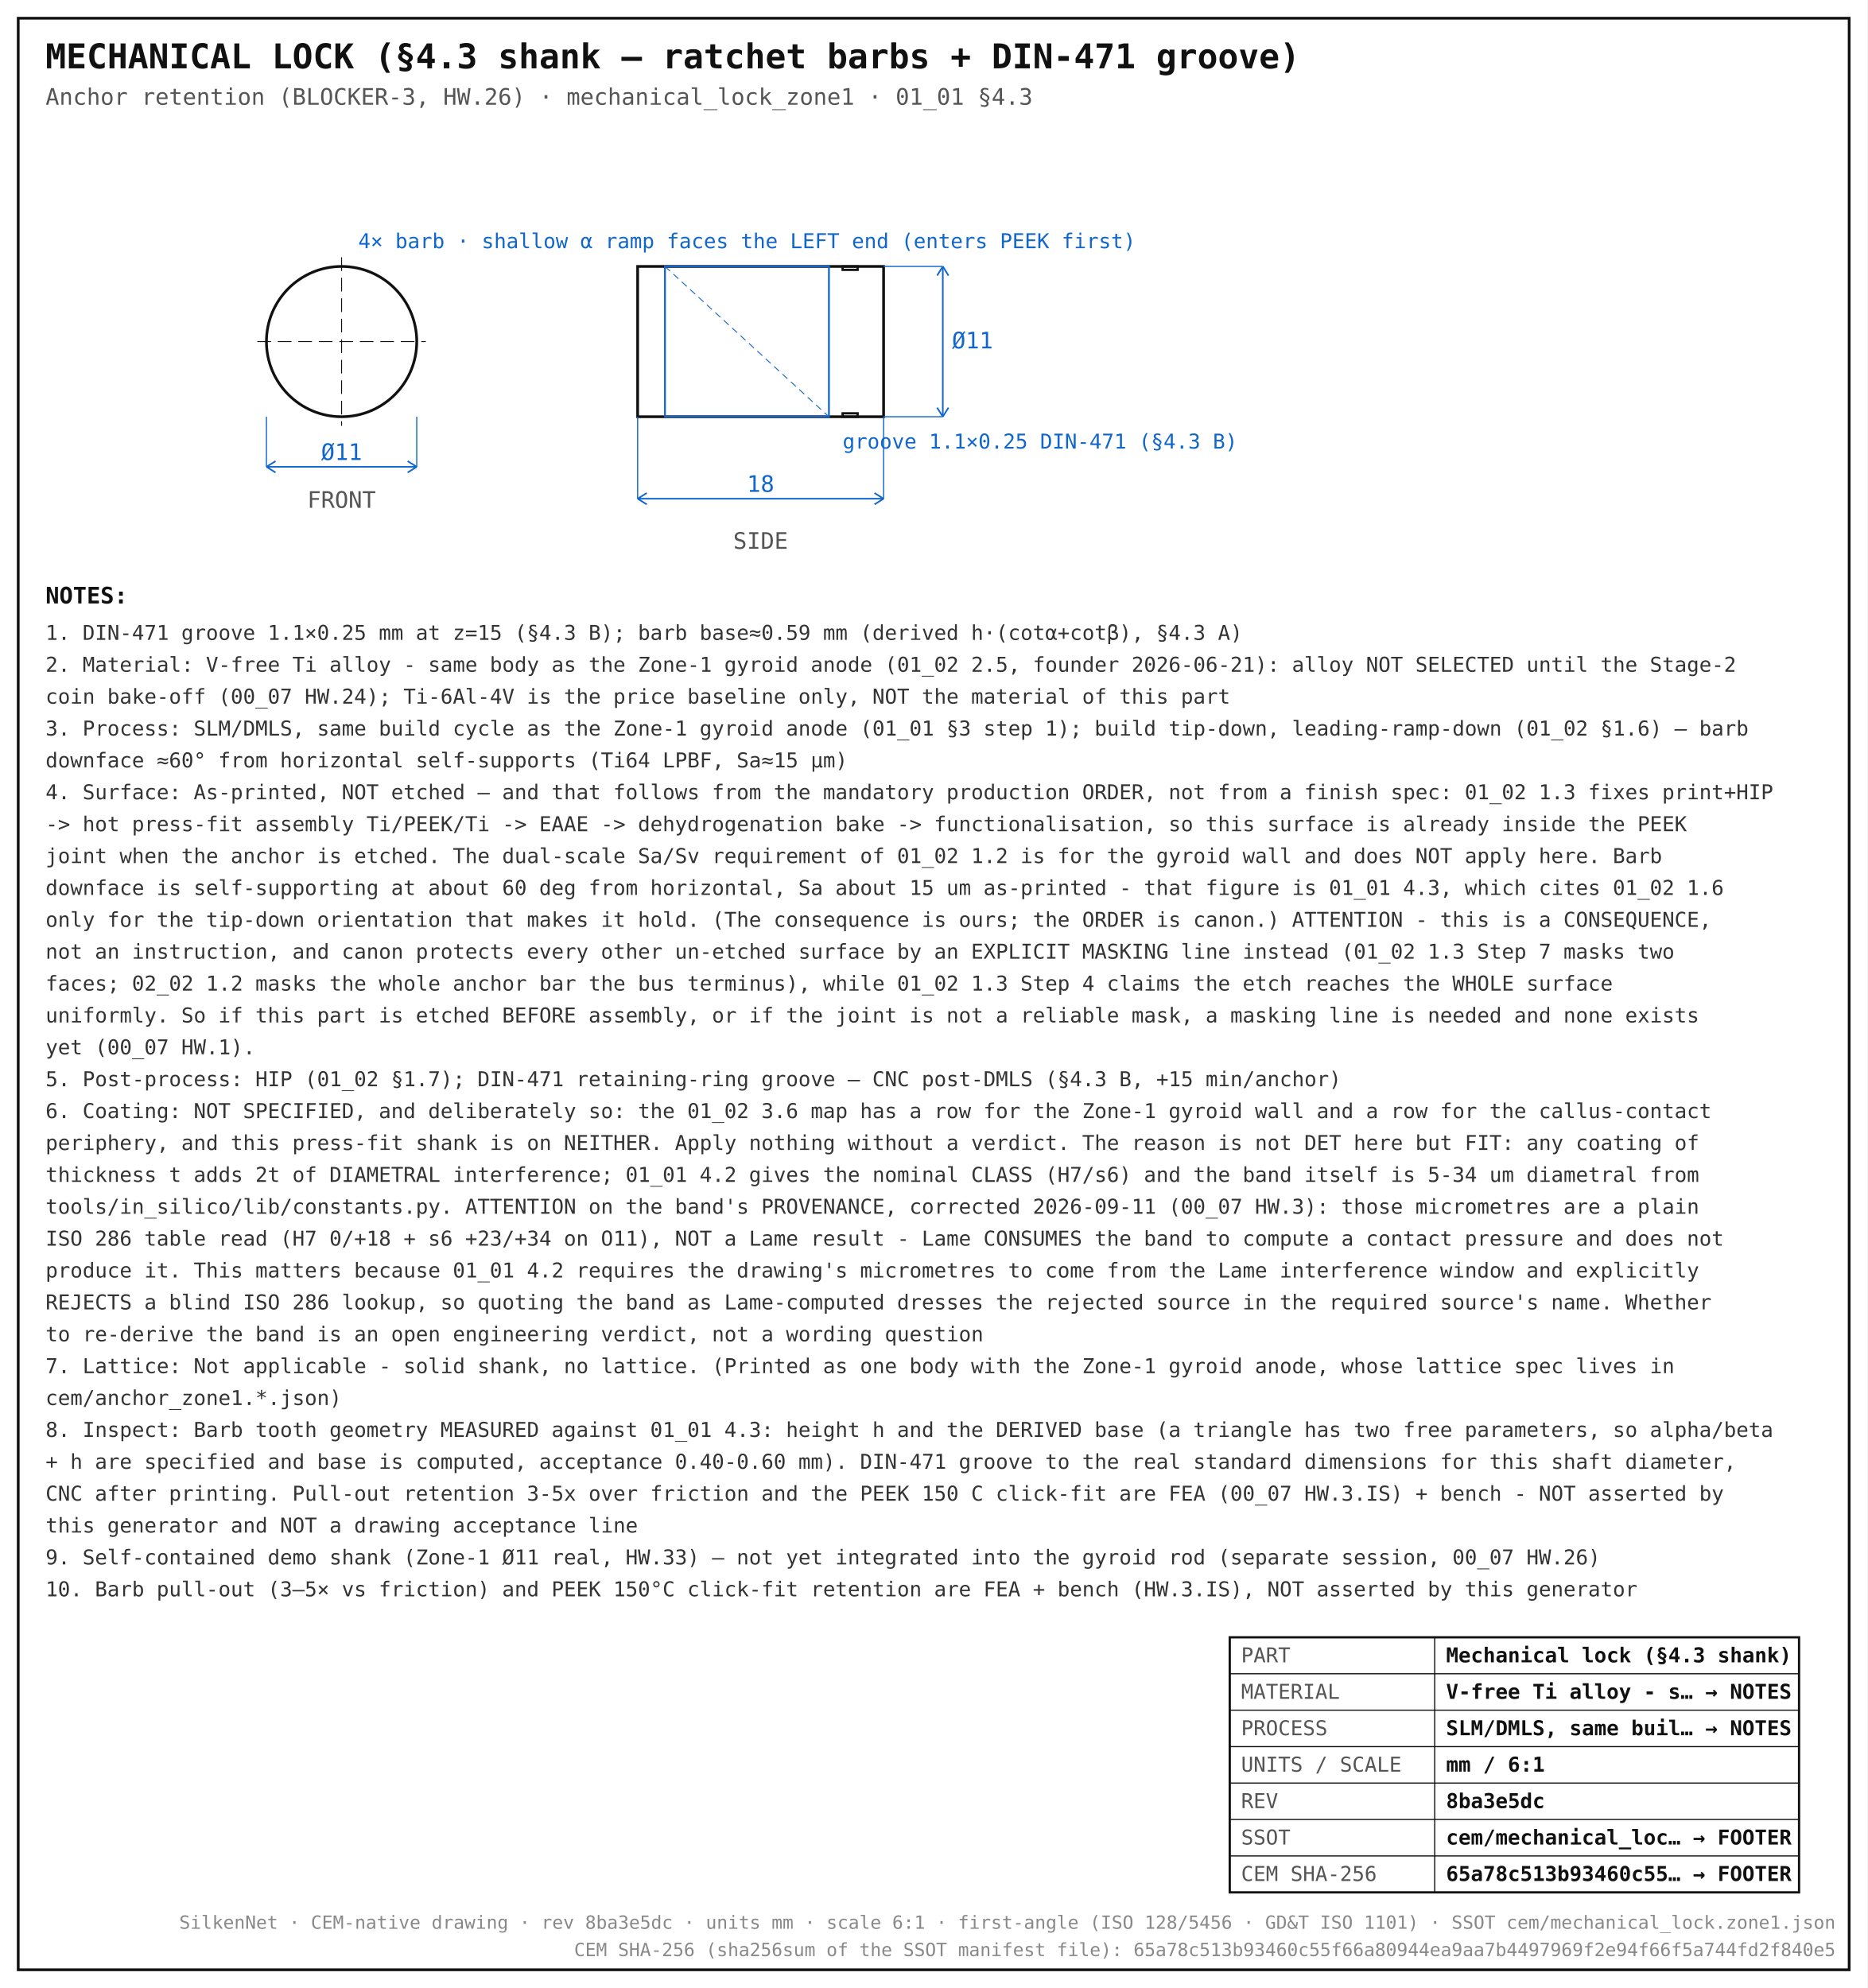
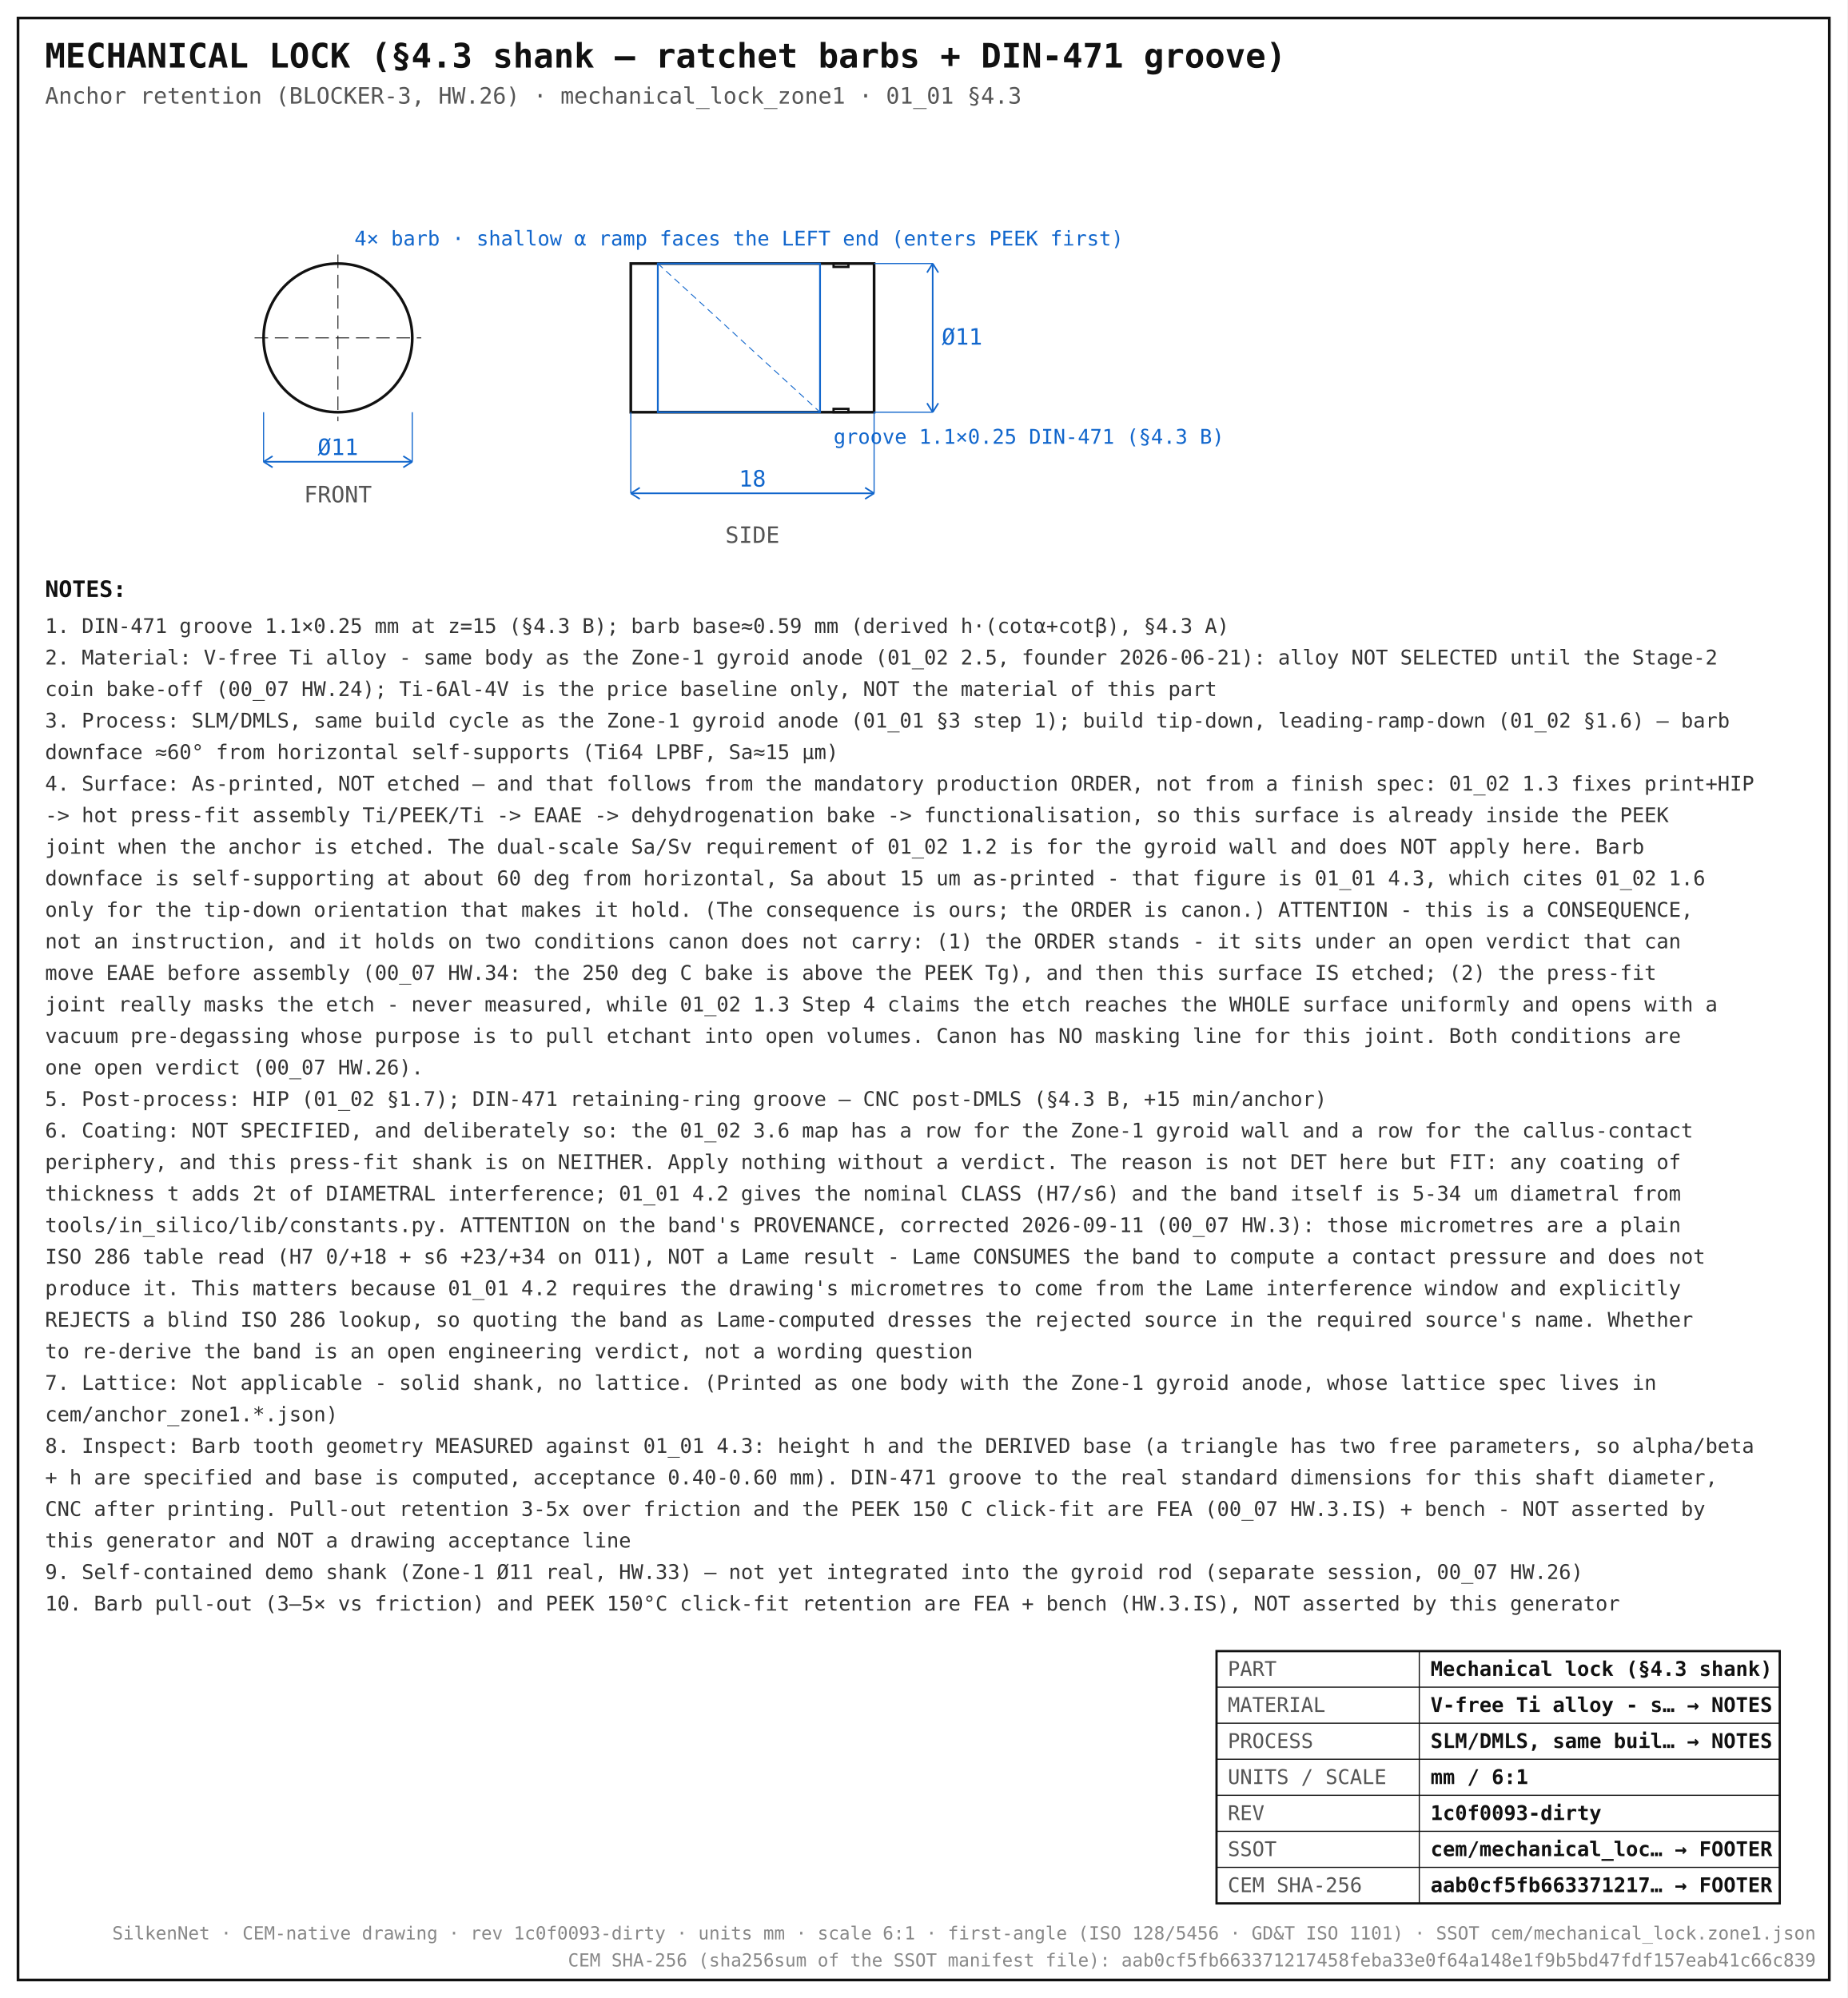
- <svg xmlns="http://www.w3.org/2000/svg" width="820" height="873" viewBox="0 0 820 873">
-   <rect x="0" y="0" width="820" height="873" fill="white" />
-   <rect x="8" y="8" width="804" height="857" fill="none" stroke="#111" stroke-width="1.2" />
+ <svg xmlns="http://www.w3.org/2000/svg" width="820" height="887" viewBox="0 0 820 887">
+   <rect x="0" y="0" width="820" height="887" fill="white" />
+   <rect x="8" y="8" width="804" height="871" fill="none" stroke="#111" stroke-width="1.2" />
  <text x="20" y="30" font-family="monospace" font-size="15" text-anchor="start" fill="#111" font-weight="bold">MECHANICAL LOCK  (§4.3 shank — ratchet barbs + DIN-471 groove)</text>
  <text x="20" y="46" font-family="monospace" font-size="10" text-anchor="start" fill="#555" font-weight="normal">Anchor retention (BLOCKER-3, HW.26) · mechanical_lock_zone1 · 01_01 §4.3</text>
  <circle cx="150" cy="150" r="33" fill="none" stroke="#111" stroke-width="1.2" />
  <line x1="113" y1="150" x2="187" y2="150" stroke="#111" stroke-width="0.4" stroke-dasharray="6 3" />
  <line x1="150" y1="113" x2="150" y2="187" stroke="#111" stroke-width="0.4" stroke-dasharray="6 3" />
  <text x="150" y="223" font-family="monospace" font-size="10" text-anchor="middle" fill="#555" font-weight="normal">FRONT</text>
  <line x1="117" y1="183" x2="117" y2="205" stroke="#1166cc" stroke-width="0.5" />
  <line x1="183" y1="183" x2="183" y2="205" stroke="#1166cc" stroke-width="0.5" />
  <line x1="117" y1="205" x2="183" y2="205" stroke="#1166cc" stroke-width="0.7" />
  <line x1="117" y1="205" x2="121" y2="202.5" stroke="#1166cc" stroke-width="0.7" />
  <line x1="117" y1="205" x2="121" y2="207.5" stroke="#1166cc" stroke-width="0.7" />
  <line x1="183" y1="205" x2="179" y2="202.5" stroke="#1166cc" stroke-width="0.7" />
  <line x1="183" y1="205" x2="179" y2="207.5" stroke="#1166cc" stroke-width="0.7" />
  <text x="150" y="202" font-family="monospace" font-size="10" text-anchor="middle" fill="#1166cc" font-weight="normal">Ø11</text>
  <rect x="280" y="117" width="108" height="66" fill="none" stroke="#111" stroke-width="1.2" />
  <rect x="292" y="117" width="72" height="66" fill="none" stroke="#1166cc" stroke-width="0.8" />
  <line x1="292" y1="117" x2="364" y2="183" stroke="#1166cc" stroke-width="0.4" stroke-dasharray="3 2" />
  <text x="328" y="109" font-family="monospace" font-size="9" text-anchor="middle" fill="#1166cc" font-weight="normal">4× barb · shallow α ramp faces the LEFT end (enters PEEK first)</text>
  <rect x="370" y="117" width="6.6" height="1.5" fill="none" stroke="#111" stroke-width="1" />
  <rect x="370" y="181.5" width="6.6" height="1.5" fill="none" stroke="#111" stroke-width="1" />
  <text x="370" y="197" font-family="monospace" font-size="9" text-anchor="start" fill="#1166cc" font-weight="normal">groove 1.1×0.25 DIN-471 (§4.3 B)</text>
  <text x="334" y="241" font-family="monospace" font-size="10" text-anchor="middle" fill="#555" font-weight="normal">SIDE</text>
  <line x1="280" y1="183" x2="280" y2="219" stroke="#1166cc" stroke-width="0.5" />
  <line x1="388" y1="183" x2="388" y2="219" stroke="#1166cc" stroke-width="0.5" />
  <line x1="280" y1="219" x2="388" y2="219" stroke="#1166cc" stroke-width="0.7" />
  <line x1="280" y1="219" x2="284" y2="216.5" stroke="#1166cc" stroke-width="0.7" />
  <line x1="280" y1="219" x2="284" y2="221.5" stroke="#1166cc" stroke-width="0.7" />
  <line x1="388" y1="219" x2="384" y2="216.5" stroke="#1166cc" stroke-width="0.7" />
  <line x1="388" y1="219" x2="384" y2="221.5" stroke="#1166cc" stroke-width="0.7" />
  <text x="334" y="216" font-family="monospace" font-size="10" text-anchor="middle" fill="#1166cc" font-weight="normal">18</text>
  <line x1="388" y1="117" x2="414" y2="117" stroke="#1166cc" stroke-width="0.5" />
  <line x1="388" y1="183" x2="414" y2="183" stroke="#1166cc" stroke-width="0.5" />
  <line x1="414" y1="117" x2="414" y2="183" stroke="#1166cc" stroke-width="0.7" />
  <line x1="414" y1="117" x2="411.5" y2="121" stroke="#1166cc" stroke-width="0.7" />
  <line x1="414" y1="117" x2="416.5" y2="121" stroke="#1166cc" stroke-width="0.7" />
  <line x1="414" y1="183" x2="411.5" y2="179" stroke="#1166cc" stroke-width="0.7" />
  <line x1="414" y1="183" x2="416.5" y2="179" stroke="#1166cc" stroke-width="0.7" />
  <text x="418" y="153" font-family="monospace" font-size="10" text-anchor="start" fill="#1166cc" font-weight="normal">Ø11</text>
  <text x="20" y="265" font-family="monospace" font-size="10" text-anchor="start" fill="#111" font-weight="bold">NOTES:</text>
  <text x="20" y="281" font-family="monospace" font-size="9" text-anchor="start" fill="#333" font-weight="normal">1. DIN-471 groove 1.1×0.25 mm at z=15 (§4.3 B); barb base≈0.59 mm (derived h·(cotα+cotβ), §4.3 A)</text>
  <text x="20" y="295" font-family="monospace" font-size="9" text-anchor="start" fill="#333" font-weight="normal">2. Material: V-free Ti alloy - same body as the Zone-1 gyroid anode (01_02 2.5, founder 2026-06-21): alloy NOT SELECTED until the Stage-2</text>
  <text x="20" y="309" font-family="monospace" font-size="9" text-anchor="start" fill="#333" font-weight="normal">   coin bake-off (00_07 HW.24); Ti-6Al-4V is the price baseline only, NOT the material of this part</text>
  <text x="20" y="323" font-family="monospace" font-size="9" text-anchor="start" fill="#333" font-weight="normal">3. Process: SLM/DMLS, same build cycle as the Zone-1 gyroid anode (01_01 §3 step 1); build tip-down, leading-ramp-down (01_02 §1.6) — barb</text>
  <text x="20" y="337" font-family="monospace" font-size="9" text-anchor="start" fill="#333" font-weight="normal">   downface ≈60° from horizontal self-supports (Ti64 LPBF, Sa≈15 µm)</text>
  <text x="20" y="351" font-family="monospace" font-size="9" text-anchor="start" fill="#333" font-weight="normal">4. Surface: As-printed, NOT etched — and that follows from the mandatory production ORDER, not from a finish spec: 01_02 1.3 fixes print+HIP</text>
  <text x="20" y="365" font-family="monospace" font-size="9" text-anchor="start" fill="#333" font-weight="normal">   -&gt; hot press-fit assembly Ti/PEEK/Ti -&gt; EAAE -&gt; dehydrogenation bake -&gt; functionalisation, so this surface is already inside the PEEK</text>
  <text x="20" y="379" font-family="monospace" font-size="9" text-anchor="start" fill="#333" font-weight="normal">   joint when the anchor is etched. The dual-scale Sa/Sv requirement of 01_02 1.2 is for the gyroid wall and does NOT apply here. Barb</text>
  <text x="20" y="393" font-family="monospace" font-size="9" text-anchor="start" fill="#333" font-weight="normal">   downface is self-supporting at about 60 deg from horizontal, Sa about 15 um as-printed - that figure is 01_01 4.3, which cites 01_02 1.6</text>
  <text x="20" y="407" font-family="monospace" font-size="9" text-anchor="start" fill="#333" font-weight="normal">   only for the tip-down orientation that makes it hold. (The consequence is ours; the ORDER is canon.) ATTENTION - this is a CONSEQUENCE,</text>
-   <text x="20" y="421" font-family="monospace" font-size="9" text-anchor="start" fill="#333" font-weight="normal">   not an instruction, and canon protects every other un-etched surface by an EXPLICIT MASKING line instead (01_02 1.3 Step 7 masks two</text>
-   <text x="20" y="435" font-family="monospace" font-size="9" text-anchor="start" fill="#333" font-weight="normal">   faces; 02_02 1.2 masks the whole anchor bar the bus terminus), while 01_02 1.3 Step 4 claims the etch reaches the WHOLE surface</text>
-   <text x="20" y="449" font-family="monospace" font-size="9" text-anchor="start" fill="#333" font-weight="normal">   uniformly. So if this part is etched BEFORE assembly, or if the joint is not a reliable mask, a masking line is needed and none exists</text>
-   <text x="20" y="463" font-family="monospace" font-size="9" text-anchor="start" fill="#333" font-weight="normal">   yet (00_07 HW.1).</text>
-   <text x="20" y="477" font-family="monospace" font-size="9" text-anchor="start" fill="#333" font-weight="normal">5. Post-process: HIP (01_02 §1.7); DIN-471 retaining-ring groove — CNC post-DMLS (§4.3 B, +15 min/anchor)</text>
-   <text x="20" y="491" font-family="monospace" font-size="9" text-anchor="start" fill="#333" font-weight="normal">6. Coating: NOT SPECIFIED, and deliberately so: the 01_02 3.6 map has a row for the Zone-1 gyroid wall and a row for the callus-contact</text>
-   <text x="20" y="505" font-family="monospace" font-size="9" text-anchor="start" fill="#333" font-weight="normal">   periphery, and this press-fit shank is on NEITHER. Apply nothing without a verdict. The reason is not DET here but FIT: any coating of</text>
-   <text x="20" y="519" font-family="monospace" font-size="9" text-anchor="start" fill="#333" font-weight="normal">   thickness t adds 2t of DIAMETRAL interference; 01_01 4.2 gives the nominal CLASS (H7/s6) and the band itself is 5-34 um diametral from</text>
-   <text x="20" y="533" font-family="monospace" font-size="9" text-anchor="start" fill="#333" font-weight="normal">   tools/in_silico/lib/constants.py. ATTENTION on the band's PROVENANCE, corrected 2026-09-11 (00_07 HW.3): those micrometres are a plain</text>
-   <text x="20" y="547" font-family="monospace" font-size="9" text-anchor="start" fill="#333" font-weight="normal">   ISO 286 table read (H7 0/+18 + s6 +23/+34 on O11), NOT a Lame result - Lame CONSUMES the band to compute a contact pressure and does not</text>
-   <text x="20" y="561" font-family="monospace" font-size="9" text-anchor="start" fill="#333" font-weight="normal">   produce it. This matters because 01_01 4.2 requires the drawing's micrometres to come from the Lame interference window and explicitly</text>
-   <text x="20" y="575" font-family="monospace" font-size="9" text-anchor="start" fill="#333" font-weight="normal">   REJECTS a blind ISO 286 lookup, so quoting the band as Lame-computed dresses the rejected source in the required source's name. Whether</text>
-   <text x="20" y="589" font-family="monospace" font-size="9" text-anchor="start" fill="#333" font-weight="normal">   to re-derive the band is an open engineering verdict, not a wording question</text>
-   <text x="20" y="603" font-family="monospace" font-size="9" text-anchor="start" fill="#333" font-weight="normal">7. Lattice: Not applicable - solid shank, no lattice. (Printed as one body with the Zone-1 gyroid anode, whose lattice spec lives in</text>
-   <text x="20" y="617" font-family="monospace" font-size="9" text-anchor="start" fill="#333" font-weight="normal">   cem/anchor_zone1.*.json)</text>
-   <text x="20" y="631" font-family="monospace" font-size="9" text-anchor="start" fill="#333" font-weight="normal">8. Inspect: Barb tooth geometry MEASURED against 01_01 4.3: height h and the DERIVED base (a triangle has two free parameters, so alpha/beta</text>
-   <text x="20" y="645" font-family="monospace" font-size="9" text-anchor="start" fill="#333" font-weight="normal">   + h are specified and base is computed, acceptance 0.40-0.60 mm). DIN-471 groove to the real standard dimensions for this shaft diameter,</text>
-   <text x="20" y="659" font-family="monospace" font-size="9" text-anchor="start" fill="#333" font-weight="normal">   CNC after printing. Pull-out retention 3-5x over friction and the PEEK 150 C click-fit are FEA (00_07 HW.3.IS) + bench - NOT asserted by</text>
-   <text x="20" y="673" font-family="monospace" font-size="9" text-anchor="start" fill="#333" font-weight="normal">   this generator and NOT a drawing acceptance line</text>
-   <text x="20" y="687" font-family="monospace" font-size="9" text-anchor="start" fill="#333" font-weight="normal">9. Self-contained demo shank (Zone-1 Ø11 real, HW.33) — not yet integrated into the gyroid rod (separate session, 00_07 HW.26)</text>
-   <text x="20" y="701" font-family="monospace" font-size="9" text-anchor="start" fill="#333" font-weight="normal">10. Barb pull-out (3–5× vs friction) and PEEK 150°C click-fit retention are FEA + bench (HW.3.IS), NOT asserted by this generator</text>
-   <rect x="540" y="719" width="250" height="112" fill="none" stroke="#111" stroke-width="1" />
-   <line x1="630" y1="719" x2="630" y2="735" stroke="#111" stroke-width="0.5" />
-   <text x="545" y="730" font-family="monospace" font-size="9" text-anchor="start" fill="#555" font-weight="normal">PART</text>
-   <text x="635" y="730" font-family="monospace" font-size="9" text-anchor="start" fill="#111" font-weight="bold">Mechanical lock (§4.3 shank)</text>
-   <line x1="540" y1="735" x2="790" y2="735" stroke="#111" stroke-width="0.5" />
-   <line x1="630" y1="735" x2="630" y2="751" stroke="#111" stroke-width="0.5" />
-   <text x="545" y="746" font-family="monospace" font-size="9" text-anchor="start" fill="#555" font-weight="normal">MATERIAL</text>
-   <text x="635" y="746" font-family="monospace" font-size="9" text-anchor="start" fill="#111" font-weight="bold">V-free Ti alloy - s… → NOTES</text>
-   <line x1="540" y1="751" x2="790" y2="751" stroke="#111" stroke-width="0.5" />
-   <line x1="630" y1="751" x2="630" y2="767" stroke="#111" stroke-width="0.5" />
-   <text x="545" y="762" font-family="monospace" font-size="9" text-anchor="start" fill="#555" font-weight="normal">PROCESS</text>
-   <text x="635" y="762" font-family="monospace" font-size="9" text-anchor="start" fill="#111" font-weight="bold">SLM/DMLS, same buil… → NOTES</text>
-   <line x1="540" y1="767" x2="790" y2="767" stroke="#111" stroke-width="0.5" />
-   <line x1="630" y1="767" x2="630" y2="783" stroke="#111" stroke-width="0.5" />
-   <text x="545" y="778" font-family="monospace" font-size="9" text-anchor="start" fill="#555" font-weight="normal">UNITS / SCALE</text>
-   <text x="635" y="778" font-family="monospace" font-size="9" text-anchor="start" fill="#111" font-weight="bold">mm / 6:1</text>
-   <line x1="540" y1="783" x2="790" y2="783" stroke="#111" stroke-width="0.5" />
-   <line x1="630" y1="783" x2="630" y2="799" stroke="#111" stroke-width="0.5" />
-   <text x="545" y="794" font-family="monospace" font-size="9" text-anchor="start" fill="#555" font-weight="normal">REV</text>
-   <text x="635" y="794" font-family="monospace" font-size="9" text-anchor="start" fill="#111" font-weight="bold">8ba3e5dc</text>
-   <line x1="540" y1="799" x2="790" y2="799" stroke="#111" stroke-width="0.5" />
-   <line x1="630" y1="799" x2="630" y2="815" stroke="#111" stroke-width="0.5" />
-   <text x="545" y="810" font-family="monospace" font-size="9" text-anchor="start" fill="#555" font-weight="normal">SSOT</text>
-   <text x="635" y="810" font-family="monospace" font-size="9" text-anchor="start" fill="#111" font-weight="bold">cem/mechanical_loc… → FOOTER</text>
-   <line x1="540" y1="815" x2="790" y2="815" stroke="#111" stroke-width="0.5" />
-   <line x1="630" y1="815" x2="630" y2="831" stroke="#111" stroke-width="0.5" />
-   <text x="545" y="826" font-family="monospace" font-size="9" text-anchor="start" fill="#555" font-weight="normal">CEM SHA-256</text>
-   <text x="635" y="826" font-family="monospace" font-size="9" text-anchor="start" fill="#111" font-weight="bold">65a78c513b93460c55… → FOOTER</text>
-   <text x="806" y="847" font-family="monospace" font-size="8" text-anchor="end" fill="#888" font-weight="normal">SilkenNet · CEM-native drawing · rev 8ba3e5dc · units mm · scale 6:1 · first-angle (ISO 128/5456 · GD&amp;T ISO 1101) · SSOT cem/mechanical_lock.zone1.json</text>
-   <text x="806" y="859" font-family="monospace" font-size="8" text-anchor="end" fill="#888" font-weight="normal">CEM SHA-256 (sha256sum of the SSOT manifest file): 65a78c513b93460c55f66a80944ea9aa7b4497969f2e94f66f5a744fd2f840e5</text>
+   <text x="20" y="421" font-family="monospace" font-size="9" text-anchor="start" fill="#333" font-weight="normal">   not an instruction, and it holds on two conditions canon does not carry: (1) the ORDER stands - it sits under an open verdict that can</text>
+   <text x="20" y="435" font-family="monospace" font-size="9" text-anchor="start" fill="#333" font-weight="normal">   move EAAE before assembly (00_07 HW.34: the 250 deg C bake is above the PEEK Tg), and then this surface IS etched; (2) the press-fit</text>
+   <text x="20" y="449" font-family="monospace" font-size="9" text-anchor="start" fill="#333" font-weight="normal">   joint really masks the etch - never measured, while 01_02 1.3 Step 4 claims the etch reaches the WHOLE surface uniformly and opens with a</text>
+   <text x="20" y="463" font-family="monospace" font-size="9" text-anchor="start" fill="#333" font-weight="normal">   vacuum pre-degassing whose purpose is to pull etchant into open volumes. Canon has NO masking line for this joint. Both conditions are</text>
+   <text x="20" y="477" font-family="monospace" font-size="9" text-anchor="start" fill="#333" font-weight="normal">   one open verdict (00_07 HW.26).</text>
+   <text x="20" y="491" font-family="monospace" font-size="9" text-anchor="start" fill="#333" font-weight="normal">5. Post-process: HIP (01_02 §1.7); DIN-471 retaining-ring groove — CNC post-DMLS (§4.3 B, +15 min/anchor)</text>
+   <text x="20" y="505" font-family="monospace" font-size="9" text-anchor="start" fill="#333" font-weight="normal">6. Coating: NOT SPECIFIED, and deliberately so: the 01_02 3.6 map has a row for the Zone-1 gyroid wall and a row for the callus-contact</text>
+   <text x="20" y="519" font-family="monospace" font-size="9" text-anchor="start" fill="#333" font-weight="normal">   periphery, and this press-fit shank is on NEITHER. Apply nothing without a verdict. The reason is not DET here but FIT: any coating of</text>
+   <text x="20" y="533" font-family="monospace" font-size="9" text-anchor="start" fill="#333" font-weight="normal">   thickness t adds 2t of DIAMETRAL interference; 01_01 4.2 gives the nominal CLASS (H7/s6) and the band itself is 5-34 um diametral from</text>
+   <text x="20" y="547" font-family="monospace" font-size="9" text-anchor="start" fill="#333" font-weight="normal">   tools/in_silico/lib/constants.py. ATTENTION on the band's PROVENANCE, corrected 2026-09-11 (00_07 HW.3): those micrometres are a plain</text>
+   <text x="20" y="561" font-family="monospace" font-size="9" text-anchor="start" fill="#333" font-weight="normal">   ISO 286 table read (H7 0/+18 + s6 +23/+34 on O11), NOT a Lame result - Lame CONSUMES the band to compute a contact pressure and does not</text>
+   <text x="20" y="575" font-family="monospace" font-size="9" text-anchor="start" fill="#333" font-weight="normal">   produce it. This matters because 01_01 4.2 requires the drawing's micrometres to come from the Lame interference window and explicitly</text>
+   <text x="20" y="589" font-family="monospace" font-size="9" text-anchor="start" fill="#333" font-weight="normal">   REJECTS a blind ISO 286 lookup, so quoting the band as Lame-computed dresses the rejected source in the required source's name. Whether</text>
+   <text x="20" y="603" font-family="monospace" font-size="9" text-anchor="start" fill="#333" font-weight="normal">   to re-derive the band is an open engineering verdict, not a wording question</text>
+   <text x="20" y="617" font-family="monospace" font-size="9" text-anchor="start" fill="#333" font-weight="normal">7. Lattice: Not applicable - solid shank, no lattice. (Printed as one body with the Zone-1 gyroid anode, whose lattice spec lives in</text>
+   <text x="20" y="631" font-family="monospace" font-size="9" text-anchor="start" fill="#333" font-weight="normal">   cem/anchor_zone1.*.json)</text>
+   <text x="20" y="645" font-family="monospace" font-size="9" text-anchor="start" fill="#333" font-weight="normal">8. Inspect: Barb tooth geometry MEASURED against 01_01 4.3: height h and the DERIVED base (a triangle has two free parameters, so alpha/beta</text>
+   <text x="20" y="659" font-family="monospace" font-size="9" text-anchor="start" fill="#333" font-weight="normal">   + h are specified and base is computed, acceptance 0.40-0.60 mm). DIN-471 groove to the real standard dimensions for this shaft diameter,</text>
+   <text x="20" y="673" font-family="monospace" font-size="9" text-anchor="start" fill="#333" font-weight="normal">   CNC after printing. Pull-out retention 3-5x over friction and the PEEK 150 C click-fit are FEA (00_07 HW.3.IS) + bench - NOT asserted by</text>
+   <text x="20" y="687" font-family="monospace" font-size="9" text-anchor="start" fill="#333" font-weight="normal">   this generator and NOT a drawing acceptance line</text>
+   <text x="20" y="701" font-family="monospace" font-size="9" text-anchor="start" fill="#333" font-weight="normal">9. Self-contained demo shank (Zone-1 Ø11 real, HW.33) — not yet integrated into the gyroid rod (separate session, 00_07 HW.26)</text>
+   <text x="20" y="715" font-family="monospace" font-size="9" text-anchor="start" fill="#333" font-weight="normal">10. Barb pull-out (3–5× vs friction) and PEEK 150°C click-fit retention are FEA + bench (HW.3.IS), NOT asserted by this generator</text>
+   <rect x="540" y="733" width="250" height="112" fill="none" stroke="#111" stroke-width="1" />
+   <line x1="630" y1="733" x2="630" y2="749" stroke="#111" stroke-width="0.5" />
+   <text x="545" y="744" font-family="monospace" font-size="9" text-anchor="start" fill="#555" font-weight="normal">PART</text>
+   <text x="635" y="744" font-family="monospace" font-size="9" text-anchor="start" fill="#111" font-weight="bold">Mechanical lock (§4.3 shank)</text>
+   <line x1="540" y1="749" x2="790" y2="749" stroke="#111" stroke-width="0.5" />
+   <line x1="630" y1="749" x2="630" y2="765" stroke="#111" stroke-width="0.5" />
+   <text x="545" y="760" font-family="monospace" font-size="9" text-anchor="start" fill="#555" font-weight="normal">MATERIAL</text>
+   <text x="635" y="760" font-family="monospace" font-size="9" text-anchor="start" fill="#111" font-weight="bold">V-free Ti alloy - s… → NOTES</text>
+   <line x1="540" y1="765" x2="790" y2="765" stroke="#111" stroke-width="0.5" />
+   <line x1="630" y1="765" x2="630" y2="781" stroke="#111" stroke-width="0.5" />
+   <text x="545" y="776" font-family="monospace" font-size="9" text-anchor="start" fill="#555" font-weight="normal">PROCESS</text>
+   <text x="635" y="776" font-family="monospace" font-size="9" text-anchor="start" fill="#111" font-weight="bold">SLM/DMLS, same buil… → NOTES</text>
+   <line x1="540" y1="781" x2="790" y2="781" stroke="#111" stroke-width="0.5" />
+   <line x1="630" y1="781" x2="630" y2="797" stroke="#111" stroke-width="0.5" />
+   <text x="545" y="792" font-family="monospace" font-size="9" text-anchor="start" fill="#555" font-weight="normal">UNITS / SCALE</text>
+   <text x="635" y="792" font-family="monospace" font-size="9" text-anchor="start" fill="#111" font-weight="bold">mm / 6:1</text>
+   <line x1="540" y1="797" x2="790" y2="797" stroke="#111" stroke-width="0.5" />
+   <line x1="630" y1="797" x2="630" y2="813" stroke="#111" stroke-width="0.5" />
+   <text x="545" y="808" font-family="monospace" font-size="9" text-anchor="start" fill="#555" font-weight="normal">REV</text>
+   <text x="635" y="808" font-family="monospace" font-size="9" text-anchor="start" fill="#111" font-weight="bold">1c0f0093-dirty</text>
+   <line x1="540" y1="813" x2="790" y2="813" stroke="#111" stroke-width="0.5" />
+   <line x1="630" y1="813" x2="630" y2="829" stroke="#111" stroke-width="0.5" />
+   <text x="545" y="824" font-family="monospace" font-size="9" text-anchor="start" fill="#555" font-weight="normal">SSOT</text>
+   <text x="635" y="824" font-family="monospace" font-size="9" text-anchor="start" fill="#111" font-weight="bold">cem/mechanical_loc… → FOOTER</text>
+   <line x1="540" y1="829" x2="790" y2="829" stroke="#111" stroke-width="0.5" />
+   <line x1="630" y1="829" x2="630" y2="845" stroke="#111" stroke-width="0.5" />
+   <text x="545" y="840" font-family="monospace" font-size="9" text-anchor="start" fill="#555" font-weight="normal">CEM SHA-256</text>
+   <text x="635" y="840" font-family="monospace" font-size="9" text-anchor="start" fill="#111" font-weight="bold">aab0cf5fb663371217… → FOOTER</text>
+   <text x="806" y="861" font-family="monospace" font-size="8" text-anchor="end" fill="#888" font-weight="normal">SilkenNet · CEM-native drawing · rev 1c0f0093-dirty · units mm · scale 6:1 · first-angle (ISO 128/5456 · GD&amp;T ISO 1101) · SSOT cem/mechanical_lock.zone1.json</text>
+   <text x="806" y="873" font-family="monospace" font-size="8" text-anchor="end" fill="#888" font-weight="normal">CEM SHA-256 (sha256sum of the SSOT manifest file): aab0cf5fb663371217458feba33e0f64a148e1f9b5bd47fdf157eab41c66c839</text>
</svg>
